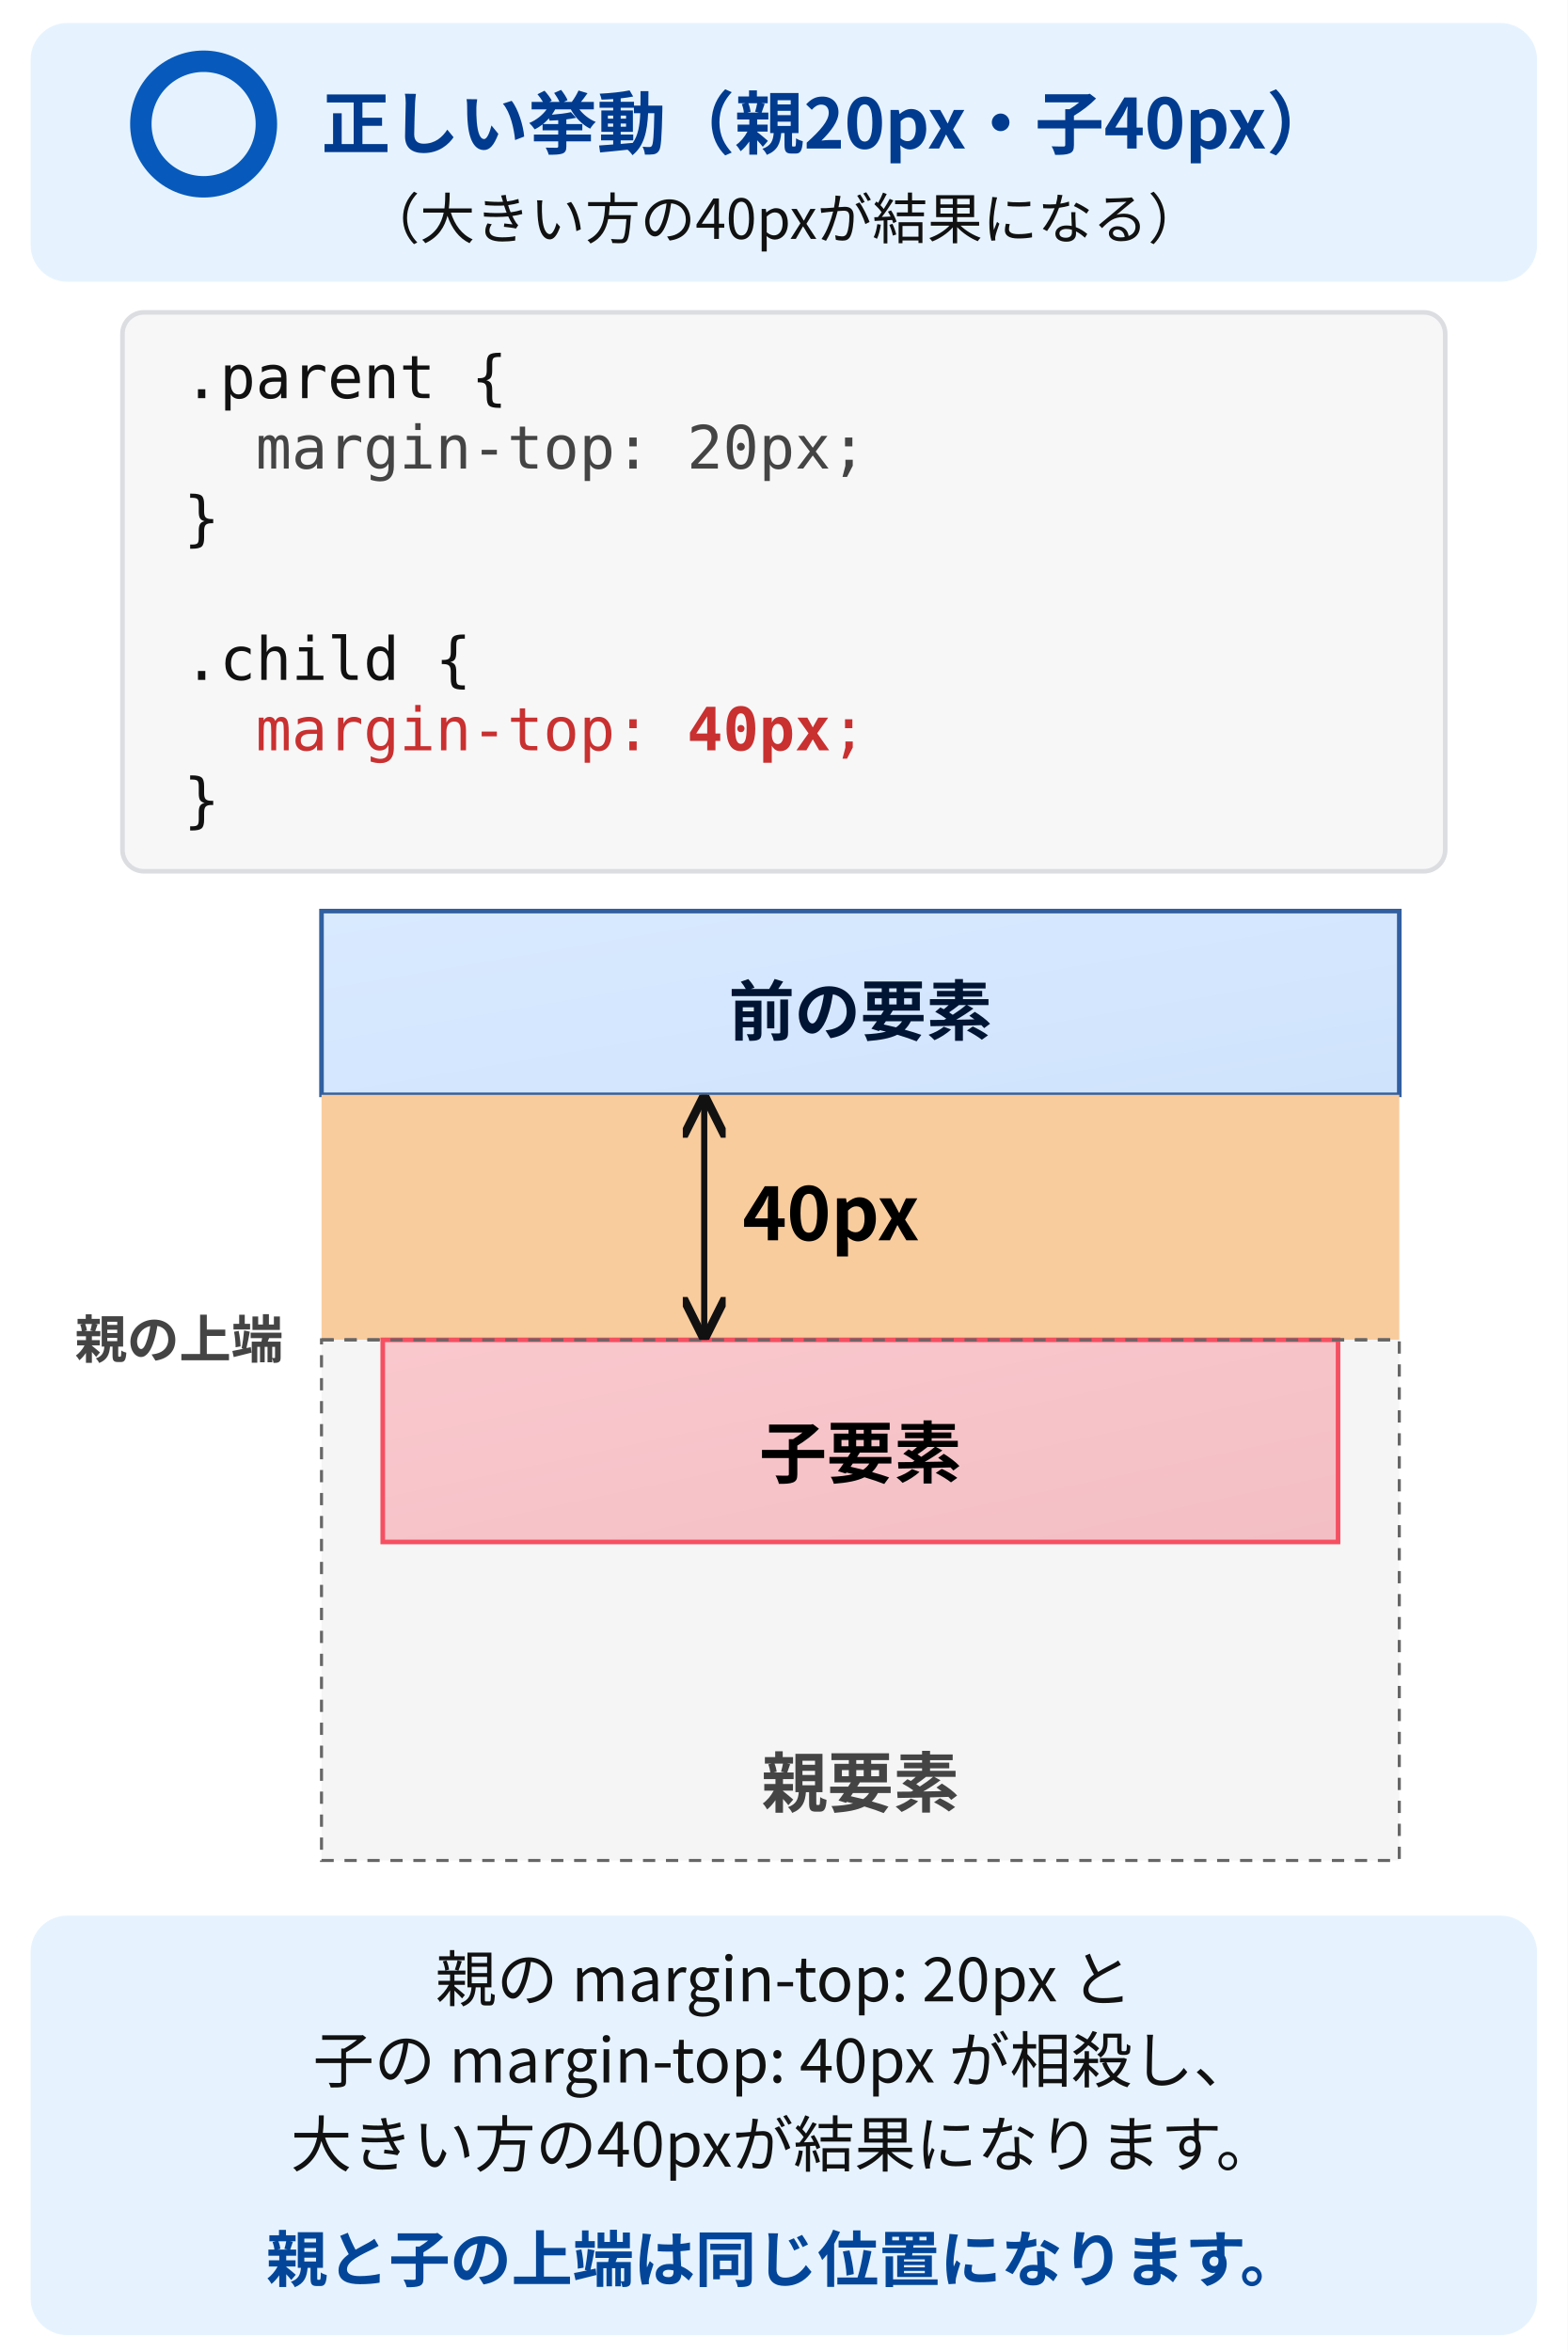
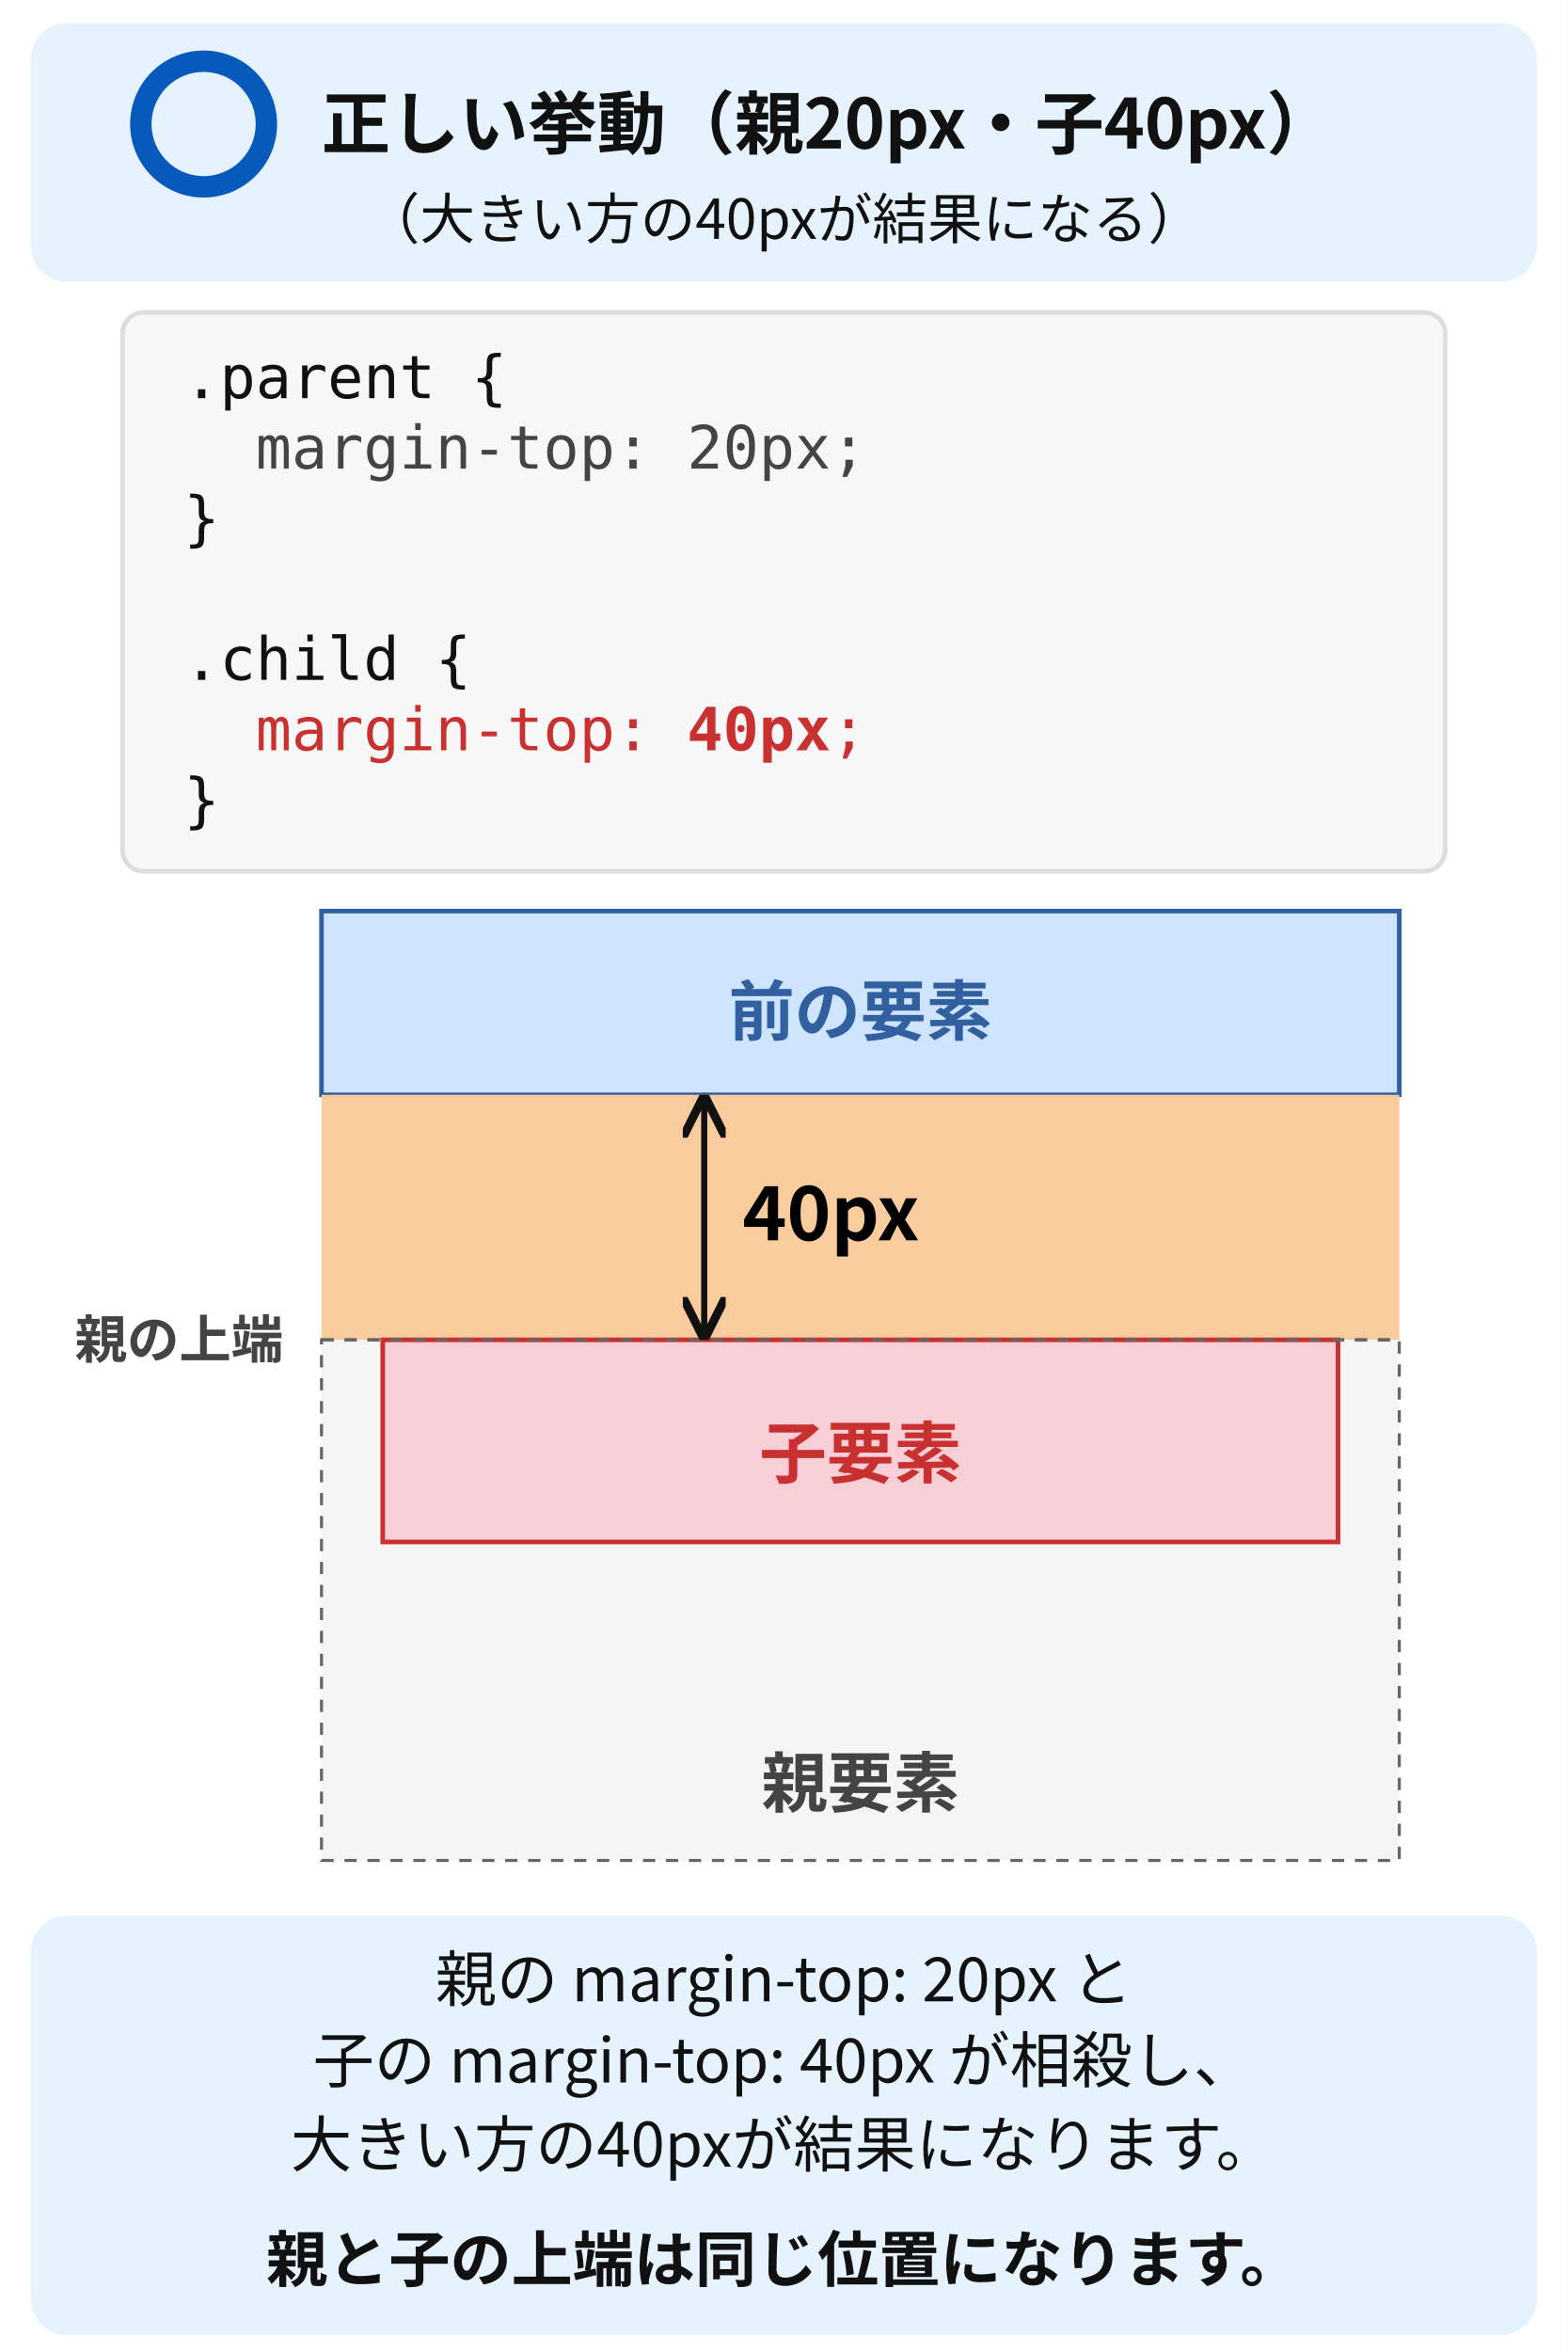
<svg xmlns="http://www.w3.org/2000/svg" width="1024" height="1536" viewBox="0 0 1024 1536" role="img" aria-labelledby="title desc">
  <defs>
    <marker id="black" viewBox="0 0 10 10" refX="10" refY="5" markerWidth="7" markerHeight="7" orient="auto-start-reverse">
      <path d="M 0 0 L 10 5 L 0 10" fill="none" stroke="#111111" stroke-width="2" />
    </marker>
    <marker id="blue" viewBox="0 0 10 10" refX="5" refY="5" markerWidth="7" markerHeight="7" orient="auto-start-reverse">
      <path d="M 0 0 L 10 5 L 0 10" fill="none" stroke="#0d455c" stroke-width="2" />
    </marker>
    <marker id="orange" viewBox="0 0 10 10" refX="5" refY="5" markerWidth="7" markerHeight="7" orient="auto-start-reverse">
      <path d="M 0 0 L 10 5 L 0 10" fill="none" stroke="#b64b00" stroke-width="2" />
    </marker>
    <marker id="white" viewBox="0 0 10 10" refX="5" refY="5" markerWidth="7" markerHeight="7" orient="auto-start-reverse">
      <path d="M 0 0 L 10 5 L 0 10" fill="none" stroke="#ffffff" stroke-width="2" />
    </marker>
    <linearGradient id="blueFill" x2="1" y2="1">
      <stop stop-color="#d9eaff" />
      <stop offset="1" stop-color="#cfe3fc" />
    </linearGradient>
    <linearGradient id="redFill" x2="1" y2="1">
      <stop stop-color="#ff8585" />
      <stop offset="1" stop-color="#ff9494" />
    </linearGradient>
    <linearGradient id="childFill" x2="1" y2="1">
      <stop stop-color="#f9c8cd" />
      <stop offset="1" stop-color="#f3bfc5" />
    </linearGradient>
    <linearGradient id="marginFill" x2="1" y2="1">
      <stop stop-color="#f9cc9d" />
      <stop offset="1" stop-color="#f9cc9d" />
    </linearGradient>
    <linearGradient id="grayPanel" x2="1" y2="1">
      <stop stop-color="#f0f1f3" />
      <stop offset="1" stop-color="#e9ebee" />
    </linearGradient>
  </defs>
  <g font-family="Yu Gothic, Meiryo, Noto Sans CJK JP, sans-serif">
    <rect x="0" y="0" width="1024" height="1536" rx="0" fill="#ffffff" />
    <rect x="20" y="15" width="984" height="169" rx="24" fill="#e6f3ff" />
    <circle cx="133" cy="81" r="41" fill="none" stroke="#075abb" stroke-width="14" />
-     <text x="210" y="97" font-size="45" fill="#003b8f" font-weight="700" text-anchor="start">正しい挙動（親20px・子40px）</text>
+     <text style="fill:#111111" x="210" y="97" font-size="45" font-weight="700" text-anchor="start" fill="#111111">正しい挙動（親20px・子40px）</text>
    <text x="512" y="156" font-size="36" fill="#111" font-weight="400" text-anchor="middle">（大きい方の40pxが結果になる）</text>
    <rect x="80" y="204" width="864" height="365" rx="14" fill="#f7f7f8" stroke="#dbdde1" stroke-width="3" />
    <text x="120" y="260" font-size="39" fill="#111" font-weight="400" text-anchor="start" font-family="Consolas, Yu Gothic, monospace" xml:space="preserve">.parent {</text>
    <text x="120" y="306" font-size="39" fill="#111" font-weight="400" text-anchor="start" font-family="Consolas, Yu Gothic, monospace" xml:space="preserve" style="fill: #444444">  margin-top: 20px;</text>
    <text x="120" y="352" font-size="39" fill="#111" font-weight="400" text-anchor="start" font-family="Consolas, Yu Gothic, monospace" xml:space="preserve">}</text>
    <text x="120" y="444" font-size="39" fill="#111" font-weight="400" text-anchor="start" font-family="Consolas, Yu Gothic, monospace" xml:space="preserve">.child {</text>
    <text x="120" y="490" font-size="39" fill="#111" font-weight="400" text-anchor="start" font-family="Consolas, Yu Gothic, monospace" xml:space="preserve" style="fill: #c93030">  margin-top: <tspan fill="#c93030" font-weight="700">40px</tspan>;</text>
    <text x="120" y="536" font-size="39" fill="#111" font-weight="400" text-anchor="start" font-family="Consolas, Yu Gothic, monospace" xml:space="preserve">}</text>
-     <rect x="210" y="595" width="704" height="120" rx="0" fill="url(#blueFill)" stroke="#315fa0" stroke-width="3" />
-     <text x="562" y="676" font-size="43" fill="#001433" font-weight="700" text-anchor="middle">前の要素</text>
+     <rect x="210" y="595" width="704" height="120" rx="0" fill="#cfe4ff" stroke="#315fa0" stroke-width="3" />
+     <text x="562" y="676" font-size="43" font-weight="700" text-anchor="middle" fill="#315fa0">前の要素</text>
    <rect x="210" y="715" width="704" height="160" rx="0" fill="#f9cc9d" />
    <rect x="210" y="875" width="704" height="340" rx="0" fill="#f5f5f5" stroke="#666666" stroke-width="2" stroke-dasharray="8 7" />
-     <rect x="250" y="875" width="624" height="132" rx="0" fill="url(#childFill)" stroke="#f64f61" stroke-width="3" />
-     <text x="562" y="965" font-size="44" fill="#000" font-weight="700" text-anchor="middle">子要素</text>
+     <rect x="250" y="875" width="624" height="132" rx="0" fill="#f8cfd6" stroke="#c93030" stroke-width="3" />
+     <text x="562" y="965" font-size="44" font-weight="700" text-anchor="middle" fill="#c93030">子要素</text>
    <line x1="210" y1="875" x2="914" y2="875" stroke="#666666" stroke-width="2" stroke-dasharray="8 7" />
    <text x="185" y="887" font-size="34" fill="#444444" font-weight="700" text-anchor="end">親の上端</text>
    <text x="562" y="1180" font-size="43" fill="#444444" font-weight="700" text-anchor="middle">親要素</text>
    <line x1="460" y1="715" x2="460" y2="875" stroke="#111" stroke-width="4" marker-start="url(#black)" marker-end="url(#black)" />
    <text x="485" y="810" font-size="49" fill="#000" font-weight="700" text-anchor="start">40px</text>
    <rect x="20" y="1251" width="984" height="274" rx="24" fill="#e6f3ff" />
    <text x="512" y="1307" font-size="40" fill="#111" font-weight="400" text-anchor="middle">親の margin-top: 20px と</text>
    <text x="512" y="1360" font-size="40" fill="#111" font-weight="400" text-anchor="middle">子の margin-top: 40px が相殺し、</text>
    <text x="512" y="1415" font-size="40" fill="#111" font-weight="400" text-anchor="middle">大きい方の40pxが結果になります。</text>
-     <text x="512" y="1490" font-size="40" fill="#034699" font-weight="700" text-anchor="middle">親と子の上端は同じ位置になります。</text>
+     <text style="fill:#111111" x="512" y="1490" font-size="40" fill="#111111" font-weight="700" text-anchor="middle">親と子の上端は同じ位置になります。</text>
  </g>
</svg>
